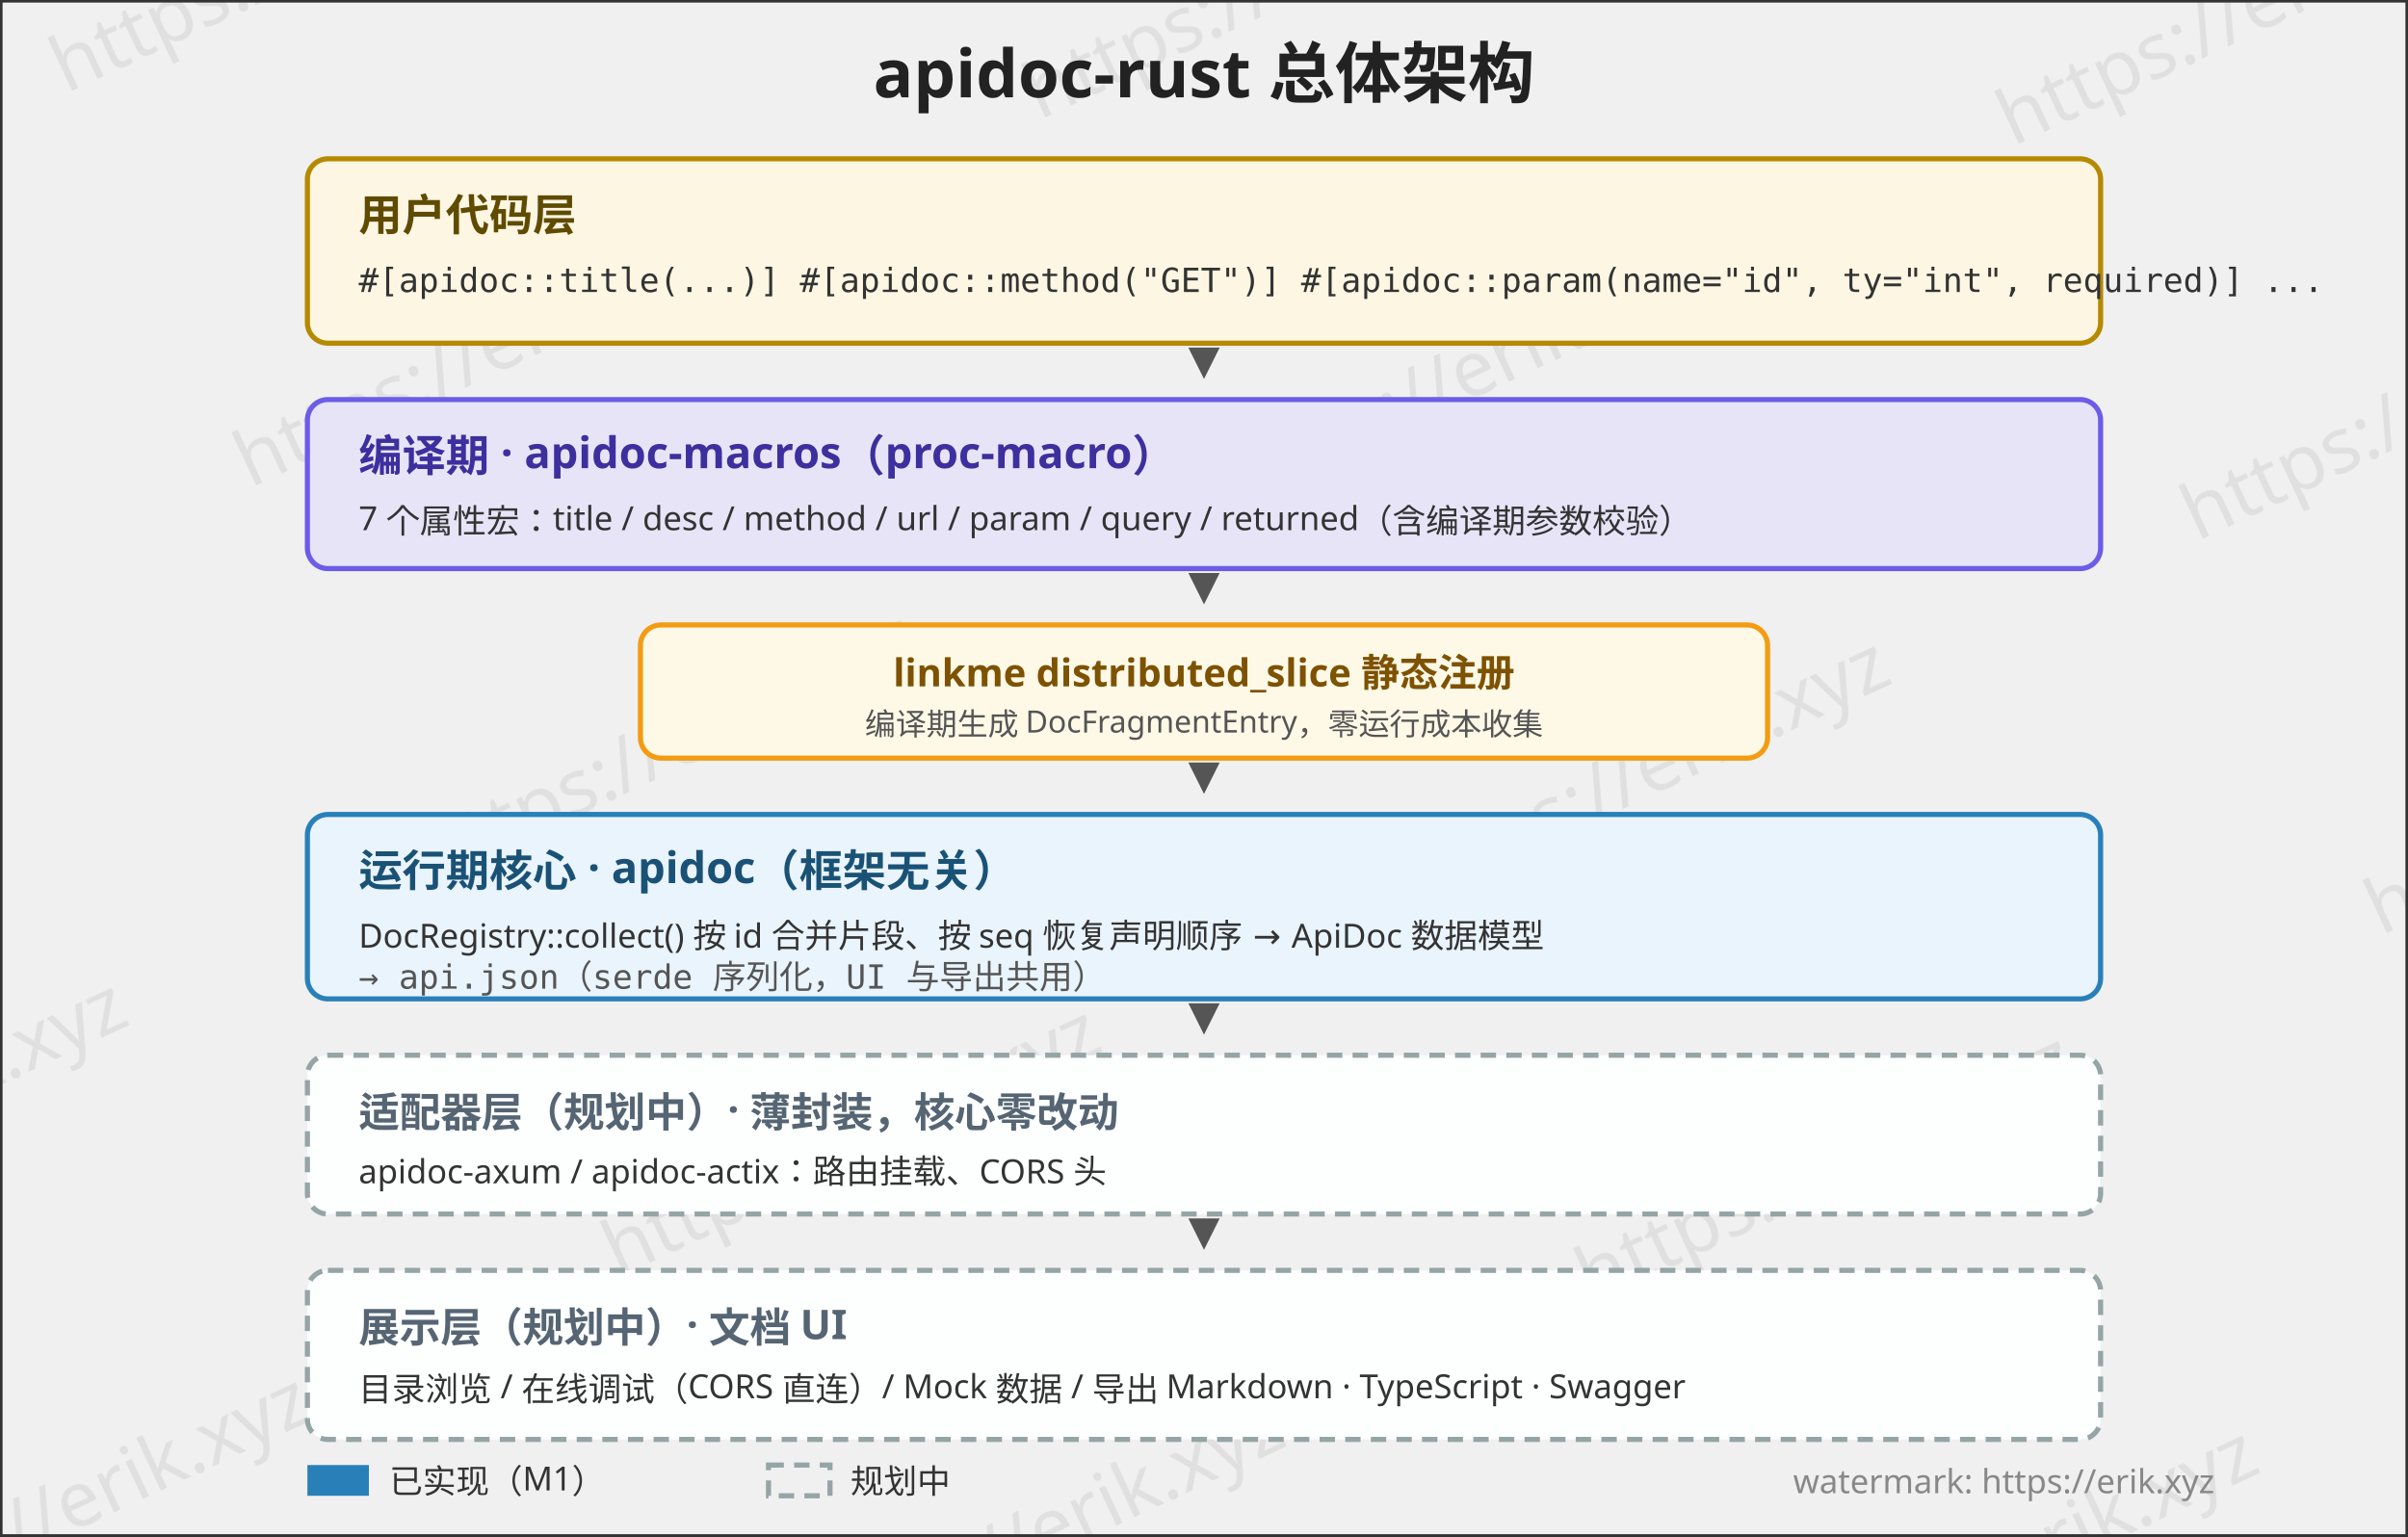
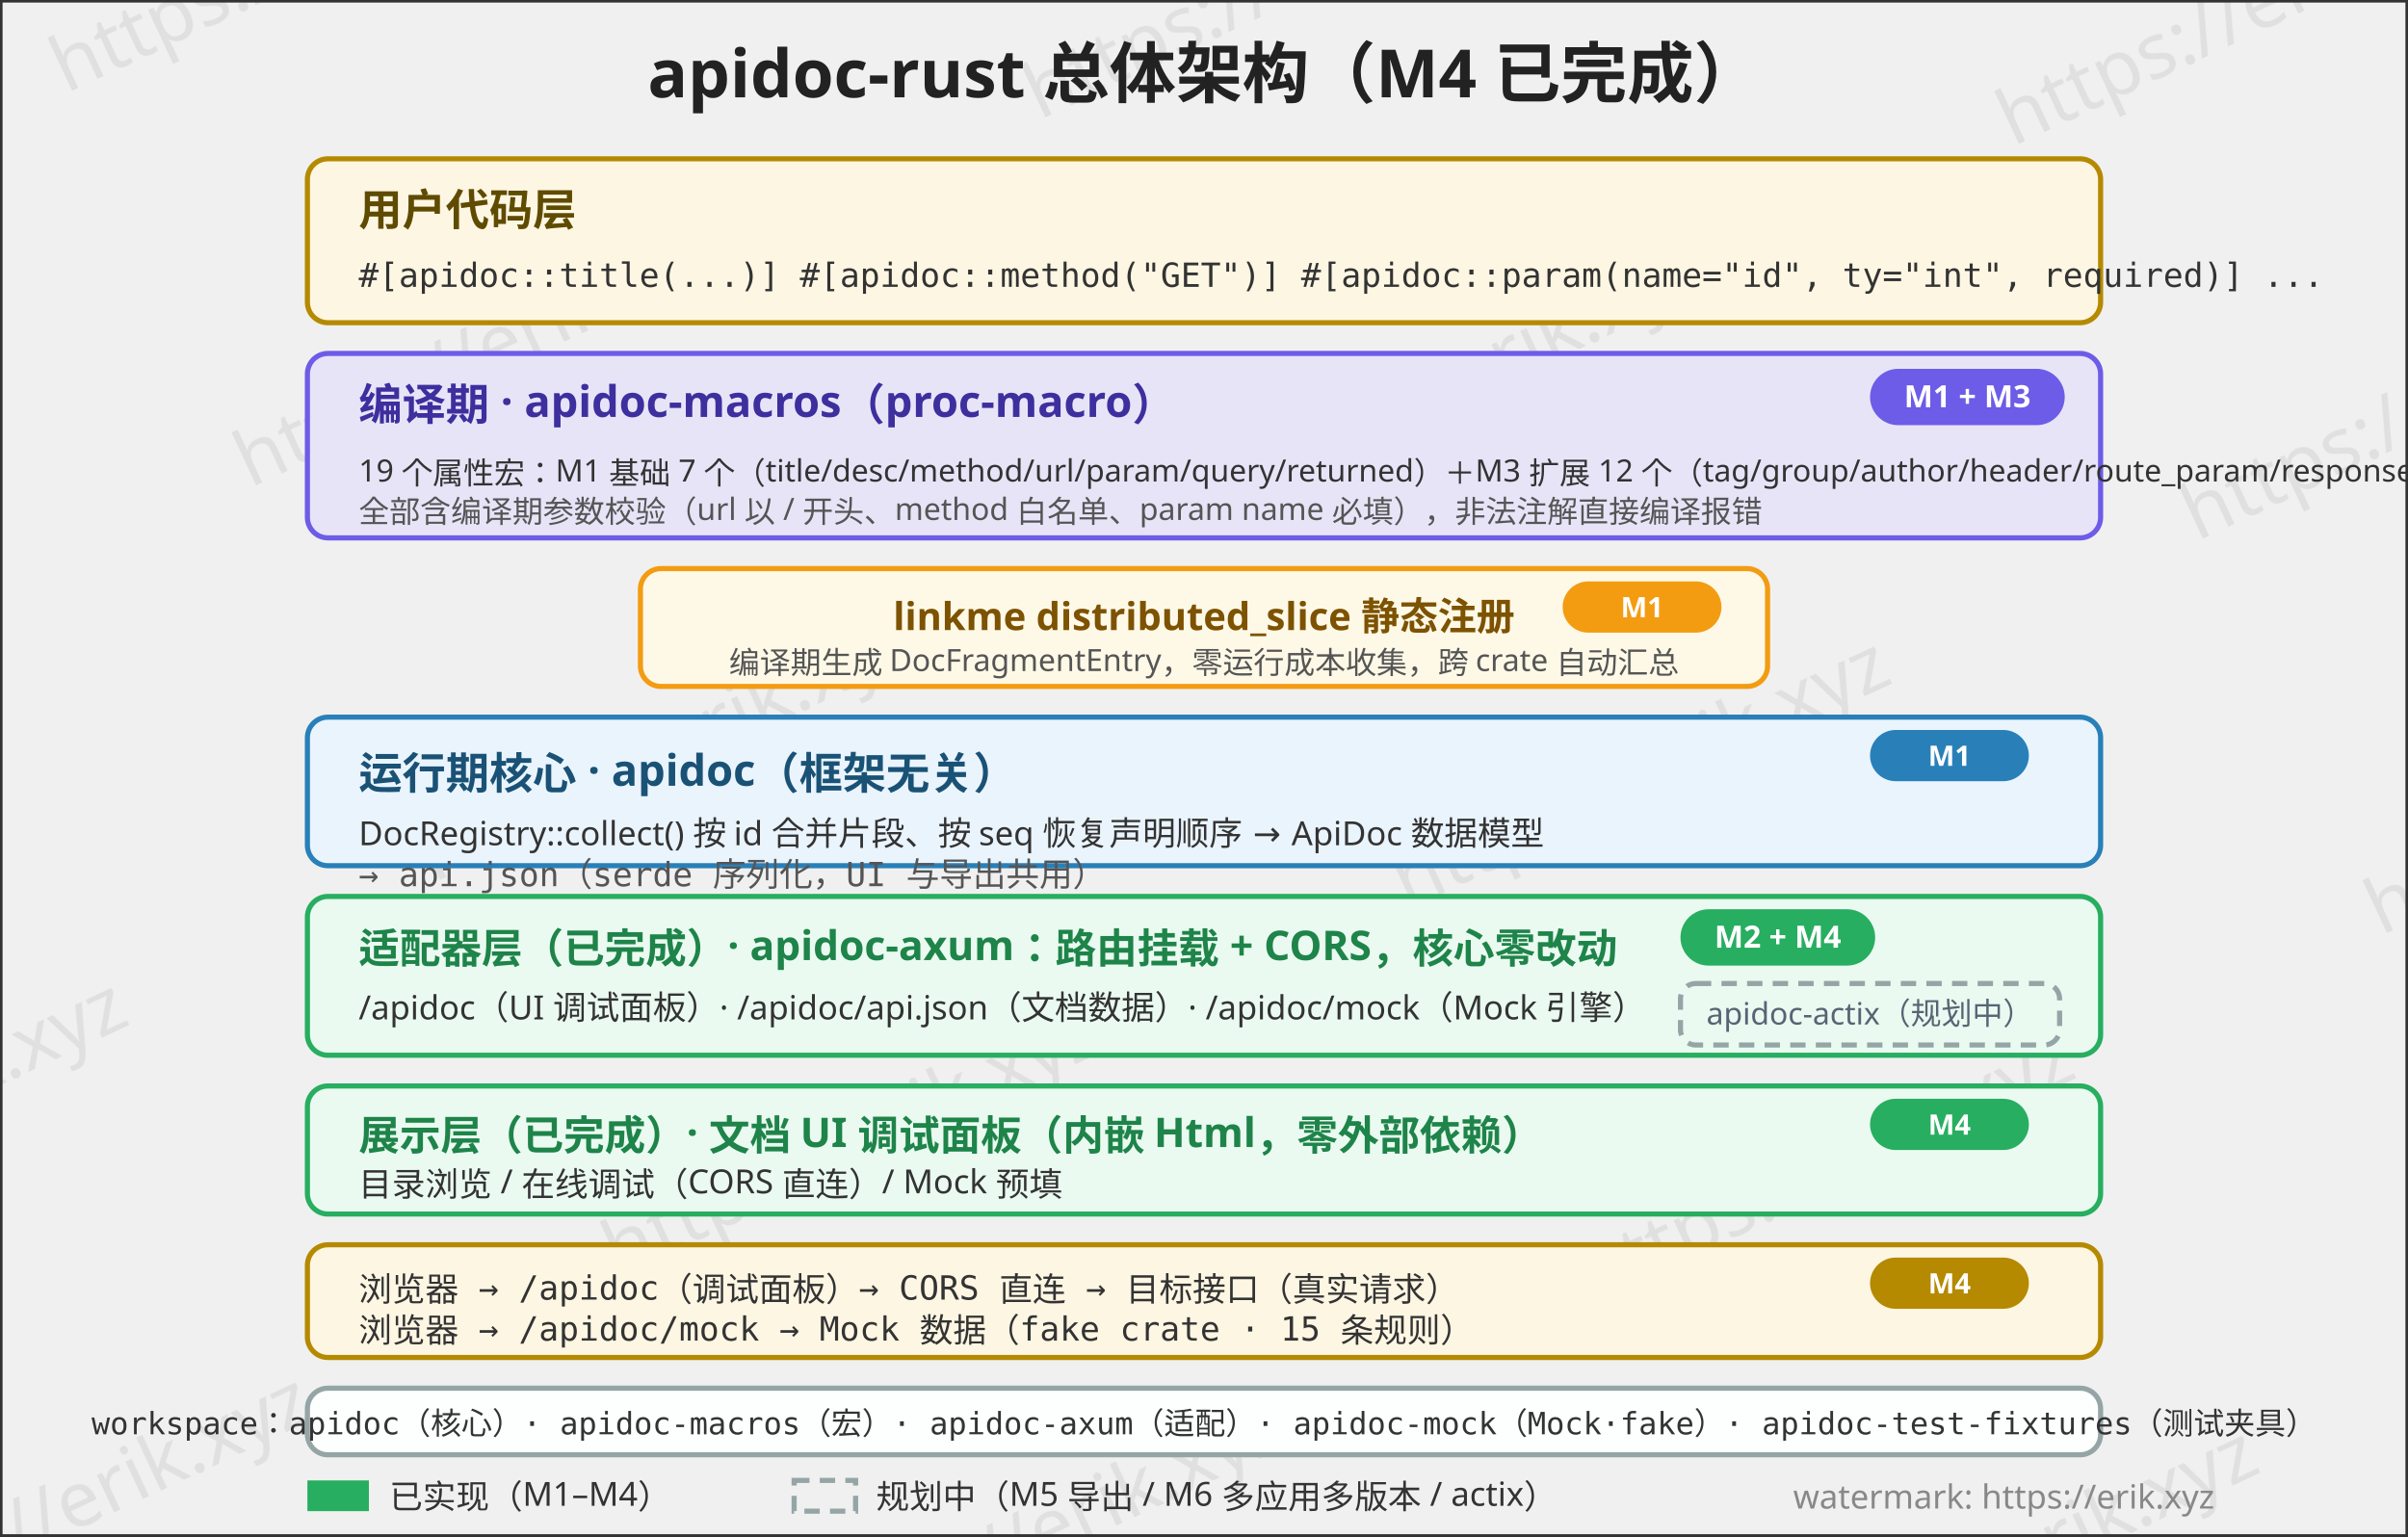
<svg xmlns="http://www.w3.org/2000/svg" viewBox="0 0 940 600" font-family="sans-serif">
  <defs>
    <pattern id="wm" width="340" height="170" patternUnits="userSpaceOnUse" patternTransform="rotate(-25)">
      <text x="8" y="44" font-size="30" fill="#888888" opacity="0.15">https://erik.xyz</text>
    </pattern>
  </defs>
  <rect width="940" height="600" fill="url(#wm)" />
  <rect x="0" y="0" width="940" height="600" fill="none" stroke="#333" stroke-width="2" />
-   <text x="470" y="38" text-anchor="middle" font-size="26" font-weight="bold" fill="#222">apidoc-rust 总体架构</text>
-   <rect x="120" y="62" width="700" height="72" rx="8" fill="#fdf6e3" stroke="#b58900" stroke-width="2" />
-   <text x="140" y="90" font-size="17" font-weight="bold" fill="#5f4b00">用户代码层</text>
-   <text x="140" y="114" font-size="13" fill="#333" font-family="monospace">#[apidoc::title(...)]  #[apidoc::method("GET")]  #[apidoc::param(name="id", ty="int", required)] ...</text>
-   <text x="470" y="146" text-anchor="middle" font-size="16" fill="#555">▼</text>
-   <rect x="120" y="156" width="700" height="66" rx="8" fill="#e8e4f8" stroke="#6c5ce7" stroke-width="2" />
-   <text x="140" y="184" font-size="17" font-weight="bold" fill="#3d2f9e">编译期 · apidoc-macros（proc-macro）</text>
-   <text x="140" y="207" font-size="13" fill="#333">7 个属性宏：title / desc / method / url / param / query / returned（含编译期参数校验）</text>
-   <text x="470" y="234" text-anchor="middle" font-size="16" fill="#555">▼</text>
-   <rect x="250" y="244" width="440" height="52" rx="8" fill="#fef9e7" stroke="#f39c12" stroke-width="2" />
-   <text x="470" y="268" text-anchor="middle" font-size="15" font-weight="bold" fill="#7d5200">linkme distributed_slice 静态注册</text>
-   <text x="470" y="287" text-anchor="middle" font-size="12" fill="#555">编译期生成 DocFragmentEntry，零运行成本收集</text>
-   <text x="470" y="308" text-anchor="middle" font-size="16" fill="#555">▼</text>
-   <rect x="120" y="318" width="700" height="72" rx="8" fill="#eaf4fd" stroke="#2980b9" stroke-width="2" />
-   <text x="140" y="346" font-size="17" font-weight="bold" fill="#1a5276">运行期核心 · apidoc（框架无关）</text>
-   <text x="140" y="370" font-size="13" fill="#333">DocRegistry::collect() 按 id 合并片段、按 seq 恢复声明顺序 → ApiDoc 数据模型</text>
-   <text x="140" y="386" font-size="13" fill="#555" font-family="monospace">→ api.json（serde 序列化，UI 与导出共用）</text>
-   <text x="470" y="402" text-anchor="middle" font-size="16" fill="#555">▼</text>
-   <rect x="120" y="412" width="700" height="62" rx="8" fill="#fdfefe" stroke="#95a5a6" stroke-width="2" stroke-dasharray="6 4" />
-   <text x="140" y="440" font-size="16" font-weight="bold" fill="#566573">适配器层（规划中）· 薄封装，核心零改动</text>
-   <text x="140" y="462" font-size="13" fill="#333">apidoc-axum / apidoc-actix：路由挂载、CORS 头</text>
-   <text x="470" y="486" text-anchor="middle" font-size="16" fill="#555">▼</text>
-   <rect x="120" y="496" width="700" height="66" rx="8" fill="#fdfefe" stroke="#95a5a6" stroke-width="2" stroke-dasharray="6 4" />
-   <text x="140" y="524" font-size="16" font-weight="bold" fill="#566573">展示层（规划中）· 文档 UI</text>
-   <text x="140" y="547" font-size="13" fill="#333">目录浏览 / 在线调试（CORS 直连）/ Mock 数据 / 导出 Markdown · TypeScript · Swagger</text>
-   <rect x="120" y="572" width="24" height="12" fill="#2980b9" />
-   <text x="152" y="583" font-size="13" fill="#333">已实现（M1）</text>
-   <rect x="300" y="572" width="24" height="12" fill="none" stroke="#95a5a6" stroke-width="2" stroke-dasharray="6 4" />
-   <text x="332" y="583" font-size="13" fill="#333">规划中</text>
-   <text x="700" y="583" font-size="13" fill="#888">watermark: https://erik.xyz</text>
+   <text x="470" y="38" text-anchor="middle" font-size="26" font-weight="bold" fill="#222">apidoc-rust 总体架构（M4 已完成）</text>
+   <rect x="120" y="62" width="700" height="64" rx="8" fill="#fdf6e3" stroke="#b58900" stroke-width="2" />
+   <text x="140" y="88" font-size="17" font-weight="bold" fill="#5f4b00">用户代码层</text>
+   <text x="140" y="112" font-size="13" fill="#333" font-family="monospace">#[apidoc::title(...)]  #[apidoc::method("GET")]  #[apidoc::param(name="id", ty="int", required)] ...</text>
+   <rect x="120" y="138" width="700" height="72" rx="8" fill="#e8e4f8" stroke="#6c5ce7" stroke-width="2" />
+   <rect x="730" y="144" width="76" height="22" rx="11" fill="#6c5ce7" />
+   <text x="768" y="159" text-anchor="middle" font-size="12" fill="#fff" font-weight="bold">M1 + M3</text>
+   <text x="140" y="164" font-size="17" font-weight="bold" fill="#3d2f9e">编译期 · apidoc-macros（proc-macro）</text>
+   <text x="140" y="188" font-size="12" fill="#333">19 个属性宏：M1 基础 7 个（title/desc/method/url/param/query/returned）＋M3 扩展 12 个（tag/group/author/header/route_param/response_status/success/error/not_debug/md/sort/ref）</text>
+   <text x="140" y="204" font-size="12" fill="#555">全部含编译期参数校验（url 以 / 开头、method 白名单、param name 必填），非法注解直接编译报错</text>
+   <rect x="250" y="222" width="440" height="46" rx="8" fill="#fef9e7" stroke="#f39c12" stroke-width="2" />
+   <rect x="610" y="227" width="62" height="20" rx="10" fill="#f39c12" />
+   <text x="641" y="241" text-anchor="middle" font-size="11" fill="#fff" font-weight="bold">M1</text>
+   <text x="470" y="246" text-anchor="middle" font-size="15" font-weight="bold" fill="#7d5200">linkme distributed_slice 静态注册</text>
+   <text x="470" y="263" text-anchor="middle" font-size="12" fill="#555">编译期生成 DocFragmentEntry，零运行成本收集，跨 crate 自动汇总</text>
+   <rect x="120" y="280" width="700" height="58" rx="8" fill="#eaf4fd" stroke="#2980b9" stroke-width="2" />
+   <rect x="730" y="285" width="62" height="20" rx="10" fill="#2980b9" />
+   <text x="761" y="299" text-anchor="middle" font-size="11" fill="#fff" font-weight="bold">M1</text>
+   <text x="140" y="308" font-size="17" font-weight="bold" fill="#1a5276">运行期核心 · apidoc（框架无关）</text>
+   <text x="140" y="330" font-size="13" fill="#333">DocRegistry::collect() 按 id 合并片段、按 seq 恢复声明顺序 → ApiDoc 数据模型</text>
+   <text x="140" y="346" font-size="13" fill="#555" font-family="monospace">→ api.json（serde 序列化，UI 与导出共用）</text>
+   <rect x="120" y="350" width="700" height="62" rx="8" fill="#eafaf1" stroke="#27ae60" stroke-width="2" />
+   <rect x="656" y="355" width="76" height="22" rx="11" fill="#27ae60" />
+   <text x="694" y="370" text-anchor="middle" font-size="12" fill="#fff" font-weight="bold">M2 + M4</text>
+   <text x="140" y="376" font-size="16" font-weight="bold" fill="#1e8449">适配器层（已完成）· apidoc-axum：路由挂载 + CORS，核心零改动</text>
+   <text x="140" y="398" font-size="13" fill="#333">/apidoc（UI 调试面板）· /apidoc/api.json（文档数据）· /apidoc/mock（Mock 引擎）</text>
+   <rect x="656" y="384" width="148" height="24" rx="6" fill="none" stroke="#95a5a6" stroke-width="2" stroke-dasharray="6 4" />
+   <text x="730" y="400" text-anchor="middle" font-size="12" fill="#566573">apidoc-actix（规划中）</text>
+   <rect x="120" y="424" width="700" height="50" rx="8" fill="#eafaf1" stroke="#27ae60" stroke-width="2" />
+   <rect x="730" y="429" width="62" height="20" rx="10" fill="#27ae60" />
+   <text x="761" y="443" text-anchor="middle" font-size="11" fill="#fff" font-weight="bold">M4</text>
+   <text x="140" y="449" font-size="16" font-weight="bold" fill="#1e8449">展示层（已完成）· 文档 UI 调试面板（内嵌 Html，零外部依赖）</text>
+   <text x="140" y="467" font-size="13" fill="#333">目录浏览 / 在线调试（CORS 直连）/ Mock 预填</text>
+   <rect x="120" y="486" width="700" height="44" rx="8" fill="#fdf6e3" stroke="#b58900" stroke-width="2" />
+   <rect x="730" y="491" width="62" height="20" rx="10" fill="#b58900" />
+   <text x="761" y="505" text-anchor="middle" font-size="11" fill="#fff" font-weight="bold">M4</text>
+   <text x="140" y="508" font-size="13" fill="#333" font-family="monospace">浏览器 → /apidoc（调试面板）→ CORS 直连 → 目标接口（真实请求）</text>
+   <text x="140" y="524" font-size="13" fill="#333" font-family="monospace">浏览器 → /apidoc/mock → Mock 数据（fake crate · 15 条规则）</text>
+   <rect x="120" y="542" width="700" height="26" rx="8" fill="#fdfefe" stroke="#95a5a6" stroke-width="2" />
+   <text x="470" y="560" text-anchor="middle" font-size="12" fill="#333" font-family="monospace">workspace：apidoc（核心）· apidoc-macros（宏）· apidoc-axum（适配）· apidoc-mock（Mock·fake）· apidoc-test-fixtures（测试夹具）</text>
+   <rect x="120" y="578" width="24" height="12" fill="#27ae60" />
+   <text x="152" y="589" font-size="13" fill="#333">已实现（M1–M4）</text>
+   <rect x="310" y="578" width="24" height="12" fill="none" stroke="#95a5a6" stroke-width="2" stroke-dasharray="6 4" />
+   <text x="342" y="589" font-size="13" fill="#333">规划中（M5 导出 / M6 多应用多版本 / actix）</text>
+   <text x="700" y="589" font-size="13" fill="#888">watermark: https://erik.xyz</text>
</svg>
